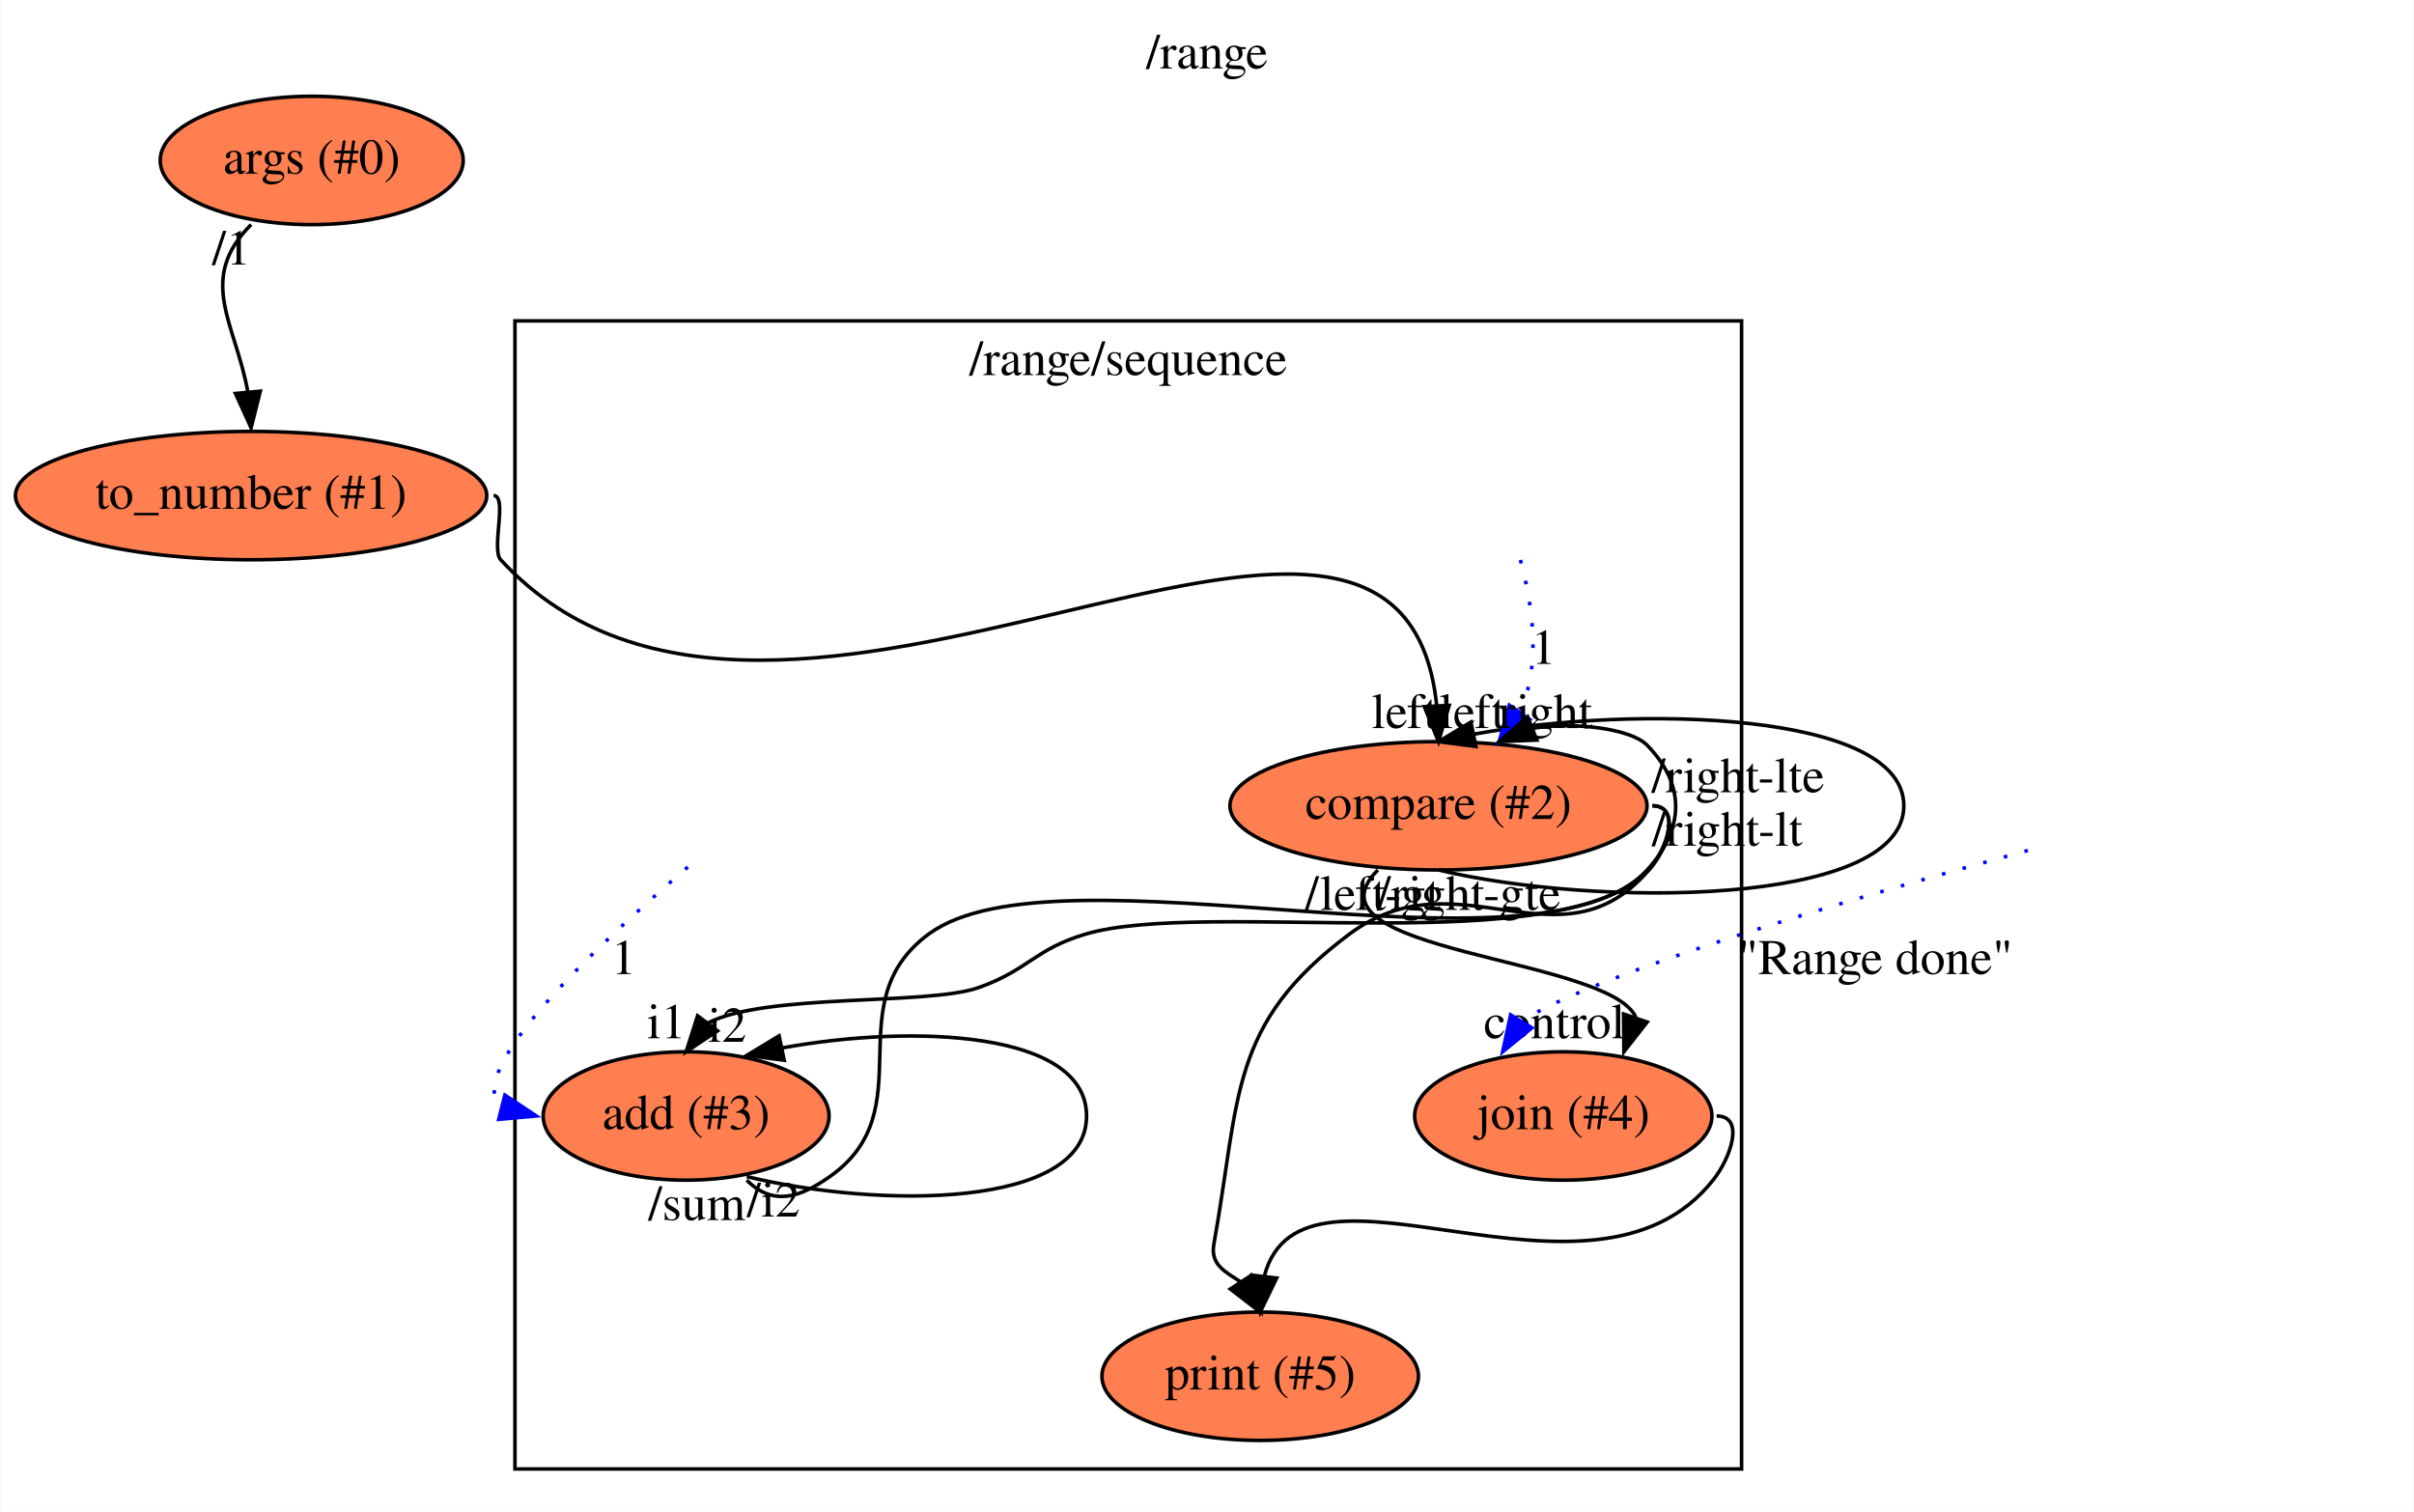
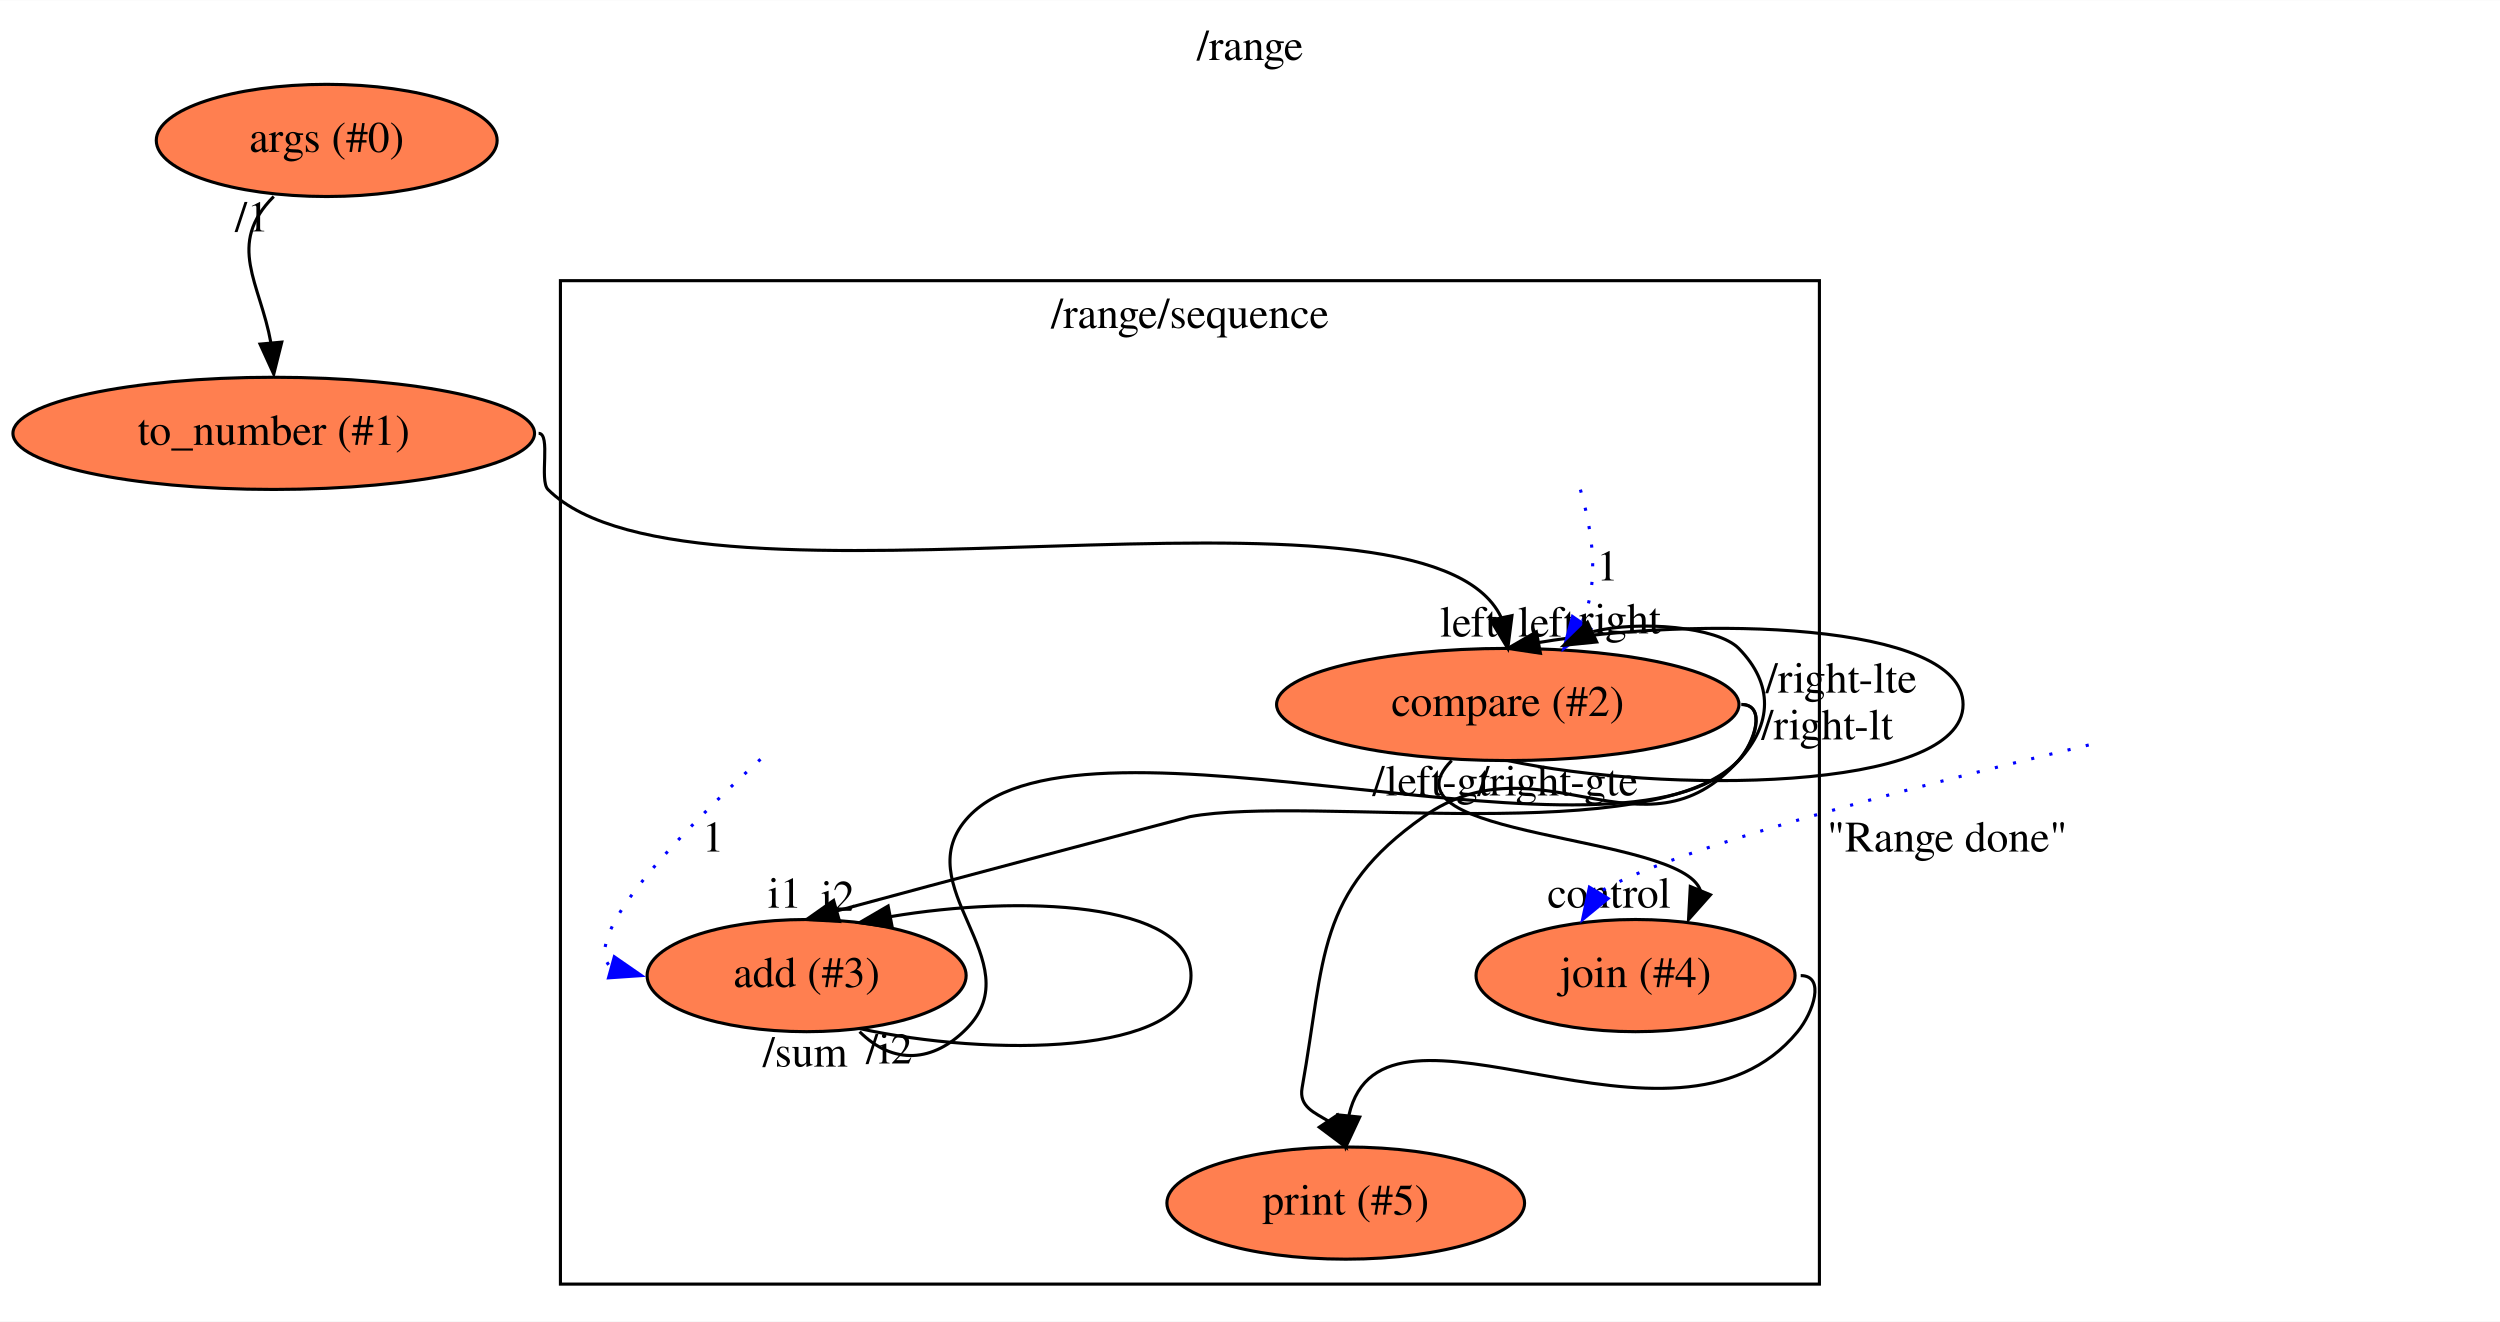
- <svg xmlns="http://www.w3.org/2000/svg" xmlns:xlink="http://www.w3.org/1999/xlink" width="677pt" height="424pt" viewBox="0.00 0.00 676.74 424.00">
+ <svg xmlns="http://www.w3.org/2000/svg" xmlns:xlink="http://www.w3.org/1999/xlink" width="802pt" height="424pt" viewBox="0.00 0.00 802.24 424.00">
  <g id="graph0" class="graph" transform="scale(1 1) rotate(0) translate(4 420)">
-     <polygon fill="white" stroke="transparent" points="-4,4 -4,-420 672.74,-420 672.74,4 -4,4" />
-     <text text-anchor="middle" x="334.37" y="-400.8" font-family="Times,serif" font-size="14.00">/range</text>
+     <polygon fill="white" stroke="transparent" points="-4,4 -4,-420 798.24,-420 798.24,4 -4,4" />
+     <text text-anchor="middle" x="397.12" y="-400.8" font-family="Times,serif" font-size="14.00">/range</text>
    <g id="clust1" class="cluster">
-       <polygon fill="none" stroke="black" points="140.29,-8 140.29,-330 484.29,-330 484.29,-8 140.29,-8" />
-       <text text-anchor="middle" x="312.29" y="-314.8" font-family="Times,serif" font-size="14.00">/range/sequence</text>
+       <polygon fill="none" stroke="black" points="175.84,-8 175.84,-330 579.84,-330 579.84,-8 175.84,-8" />
+       <text text-anchor="middle" x="377.84" y="-314.8" font-family="Times,serif" font-size="14.00">/range/sequence</text>
    </g>
    <g id="node1" class="node">
      <g id="a_node1">
-         <a xlink:href="file:///Users/andrew/workspace/flow/flowruntime/args/get.html" xlink:title="args (#0)">
-           <ellipse fill="coral" stroke="black" cx="83.29" cy="-375" rx="42.49" ry="18" />
-           <text text-anchor="middle" x="83.29" y="-371.3" font-family="Times,serif" font-size="14.00">args (#0)</text>
+         <a xlink:href="file:///home/andrew/workspace/flow/flowruntime/args/get.html" xlink:title="args (#0)">
+           <ellipse fill="coral" stroke="black" cx="100.84" cy="-375" rx="54.69" ry="18" />
+           <text text-anchor="middle" x="100.84" y="-371.3" font-family="Times,serif" font-size="14.00">args (#0)</text>
        </a>
      </g>
    </g>
    <g id="node2" class="node">
      <g id="a_node2">
-         <a xlink:href="file:///Users/andrew/workspace/flow/flowstdlib/fmt/to_number/to_number.html" xlink:title="to_number (#1)">
-           <ellipse fill="coral" stroke="black" cx="66.29" cy="-281" rx="66.09" ry="18" />
-           <text text-anchor="middle" x="66.29" y="-277.3" font-family="Times,serif" font-size="14.00">to_number (#1)</text>
+         <a xlink:href="file:///home/andrew/workspace/flow/flowstdlib/fmt/to_number/to_number.html" xlink:title="to_number (#1)">
+           <ellipse fill="coral" stroke="black" cx="83.84" cy="-281" rx="83.69" ry="18" />
+           <text text-anchor="middle" x="83.84" y="-277.3" font-family="Times,serif" font-size="14.00">to_number (#1)</text>
        </a>
      </g>
    </g>
    <g id="edge1" class="edge">
-       <path fill="none" stroke="black" d="M66.29,-357C50.9,-341.61 61.96,-329.28 65.38,-310.04" />
-       <polygon fill="black" stroke="black" points="68.87,-310.28 66.29,-300 61.9,-309.64 68.87,-310.28" />
-       <text text-anchor="middle" x="60.79" y="-345.8" font-family="Times,serif" font-size="14.00">/1</text>
+       <path fill="none" stroke="black" d="M83.84,-357C68.45,-341.61 79.51,-329.28 82.93,-310.04" />
+       <polygon fill="black" stroke="black" points="86.42,-310.28 83.84,-300 79.45,-309.64 86.42,-310.28" />
+       <text text-anchor="middle" x="76.84" y="-345.8" font-family="Times,serif" font-size="14.00">/1</text>
    </g>
    <g id="node3" class="node">
      <g id="a_node3">
-         <a xlink:href="file:///Users/andrew/workspace/flow/flowstdlib/control/compare_switch/compare_switch.html" xlink:title="compare (#2)">
-           <ellipse fill="coral" stroke="black" cx="399.29" cy="-194" rx="58.49" ry="18" />
-           <text text-anchor="middle" x="399.29" y="-190.3" font-family="Times,serif" font-size="14.00">compare (#2)</text>
+         <a xlink:href="file:///home/andrew/workspace/flow/flowstdlib/control/compare_switch/compare_switch.html" xlink:title="compare (#2)">
+           <ellipse fill="coral" stroke="black" cx="479.84" cy="-194" rx="74.19" ry="18" />
+           <text text-anchor="middle" x="479.84" y="-190.3" font-family="Times,serif" font-size="14.00">compare (#2)</text>
        </a>
      </g>
    </g>
    <g id="edge2" class="edge">
-       <path fill="none" stroke="black" d="M134.29,-281C138.32,-281 133.57,-265.96 136.29,-263 214.57,-178.12 388.35,-321.87 398.8,-222.07" />
-       <polygon fill="black" stroke="black" points="402.3,-222.16 399.29,-212 395.31,-221.82 402.3,-222.16" />
-       <text text-anchor="middle" x="389.79" y="-215.8" font-family="Times,serif" font-size="14.00">left</text>
+       <path fill="none" stroke="black" d="M168.84,-281C172.9,-281 168.97,-265.87 171.84,-263 218.34,-216.55 453.12,-274.59 477.75,-221.87" />
+       <polygon fill="black" stroke="black" points="481.19,-222.51 479.84,-212 474.35,-221.06 481.19,-222.51" />
+       <text text-anchor="middle" x="467.34" y="-215.8" font-family="Times,serif" font-size="14.00">left</text>
    </g>
    <g id="edge5" class="edge">
-       <path fill="none" stroke="black" d="M399.29,-176C442.79,-165.5 529.79,-165.5 529.79,-194 529.79,-220.44 454.91,-222.35 409.36,-214.11" />
-       <polygon fill="black" stroke="black" points="409.8,-210.62 399.29,-212 408.37,-217.47 409.8,-210.62" />
-       <text text-anchor="middle" x="408.79" y="-215.8" font-family="Times,serif" font-size="14.00">left</text>
-       <text text-anchor="middle" x="380.79" y="-164.8" font-family="Times,serif" font-size="14.00">/left-gt</text>
+       <path fill="none" stroke="black" d="M479.84,-176C528.54,-165.5 625.94,-165.5 625.94,-194 625.94,-220.66 540.69,-222.38 489.83,-213.89" />
+       <polygon fill="black" stroke="black" points="490.32,-210.43 479.84,-212 489.01,-217.3 490.32,-210.43" />
+       <text text-anchor="middle" x="492.34" y="-215.8" font-family="Times,serif" font-size="14.00">left</text>
+       <text text-anchor="middle" x="455.34" y="-164.8" font-family="Times,serif" font-size="14.00">/left-gt</text>
    </g>
    <g id="node5" class="node">
      <g id="a_node5">
-         <a xlink:href="file:///Users/andrew/workspace/flow/flowruntime/stdio/stdout.html" xlink:title="print (#5)">
-           <ellipse fill="coral" stroke="black" cx="349.29" cy="-34" rx="44.39" ry="18" />
-           <text text-anchor="middle" x="349.29" y="-30.3" font-family="Times,serif" font-size="14.00">print (#5)</text>
+         <a xlink:href="file:///home/andrew/workspace/flow/flowruntime/stdio/stdout.html" xlink:title="print (#5)">
+           <ellipse fill="coral" stroke="black" cx="427.84" cy="-34" rx="57.39" ry="18" />
+           <text text-anchor="middle" x="427.84" y="-30.3" font-family="Times,serif" font-size="14.00">print (#5)</text>
        </a>
      </g>
    </g>
    <g id="edge4" class="edge">
-       <path fill="none" stroke="black" d="M459.29,-194C467.31,-194 463.5,-182.09 458.29,-176 433.48,-146.99 404.89,-180.84 374.29,-158 340.48,-132.76 343.74,-112.53 336.29,-71 335.25,-65.18 339.76,-63.16 343.75,-60.51" />
-       <polygon fill="black" stroke="black" points="346.77,-62.29 349.29,-52 340.9,-58.47 346.77,-62.29" />
-       <text text-anchor="middle" x="483.29" y="-197.8" font-family="Times,serif" font-size="14.00">/right-lte</text>
+       <path fill="none" stroke="black" d="M554.84,-194C562.85,-194 559.16,-182 553.84,-176 523.61,-141.87 490.15,-184.21 452.84,-158 418.17,-133.64 421.32,-112.71 413.84,-71 412.74,-64.87 417.89,-63.02 422.24,-60.33" />
+       <polygon fill="black" stroke="black" points="425.17,-62.25 427.84,-52 419.36,-58.35 425.17,-62.25" />
+       <text text-anchor="middle" x="586.84" y="-197.8" font-family="Times,serif" font-size="14.00">/right-lte</text>
    </g>
    <g id="node6" class="node">
      <g id="a_node6">
-         <a xlink:href="file:///Users/andrew/workspace/flow/flowstdlib/math/add/add.html" xlink:title="add (#3)">
-           <ellipse fill="coral" stroke="black" cx="188.29" cy="-107" rx="40.09" ry="18" />
-           <text text-anchor="middle" x="188.29" y="-103.3" font-family="Times,serif" font-size="14.00">add (#3)</text>
+         <a xlink:href="file:///home/andrew/workspace/flow/flowstdlib/math/add/add.html" xlink:title="add (#3)">
+           <ellipse fill="coral" stroke="black" cx="254.84" cy="-107" rx="51.19" ry="18" />
+           <text text-anchor="middle" x="254.84" y="-103.3" font-family="Times,serif" font-size="14.00">add (#3)</text>
        </a>
      </g>
    </g>
    <g id="edge6" class="edge">
-       <path fill="none" stroke="black" d="M459.29,-194C467.31,-194 463.79,-181.83 458.29,-176 434.04,-150.3 334.17,-168.06 300.29,-158 286,-153.76 284.35,-147.97 270.29,-143 256,-137.95 210.8,-141.54 194.35,-133.06" />
-       <polygon fill="black" stroke="black" points="197.1,-130.89 188.29,-125 191.51,-135.1 197.1,-130.89" />
-       <text text-anchor="middle" x="182.79" y="-128.8" font-family="Times,serif" font-size="14.00">i1</text>
-       <text text-anchor="middle" x="480.29" y="-182.8" font-family="Times,serif" font-size="14.00">/right-lt</text>
+       <path fill="none" stroke="black" d="M554.84,-194C562.85,-194 559.38,-181.8 553.84,-176 526.7,-147.56 416.51,-165.12 377.84,-158 377.48,-157.93 293.37,-135.65 264.46,-127.74" />
+       <polygon fill="black" stroke="black" points="265.42,-124.37 254.84,-125 263.5,-131.11 265.42,-124.37" />
+       <text text-anchor="middle" x="247.84" y="-128.8" font-family="Times,serif" font-size="14.00">i1</text>
+       <text text-anchor="middle" x="582.34" y="-182.8" font-family="Times,serif" font-size="14.00">/right-lt</text>
    </g>
    <g id="node7" class="node">
      <g id="a_node7">
-         <a xlink:href="file:///Users/andrew/workspace/flow/flowstdlib/control/join/join.html" xlink:title="join (#4)">
-           <ellipse fill="coral" stroke="black" cx="434.29" cy="-107" rx="41.69" ry="18" />
-           <text text-anchor="middle" x="434.29" y="-103.3" font-family="Times,serif" font-size="14.00">join (#4)</text>
+         <a xlink:href="file:///home/andrew/workspace/flow/flowstdlib/control/join/join.html" xlink:title="join (#4)">
+           <ellipse fill="coral" stroke="black" cx="520.84" cy="-107" rx="51.19" ry="18" />
+           <text text-anchor="middle" x="520.84" y="-103.3" font-family="Times,serif" font-size="14.00">join (#4)</text>
        </a>
      </g>
    </g>
    <g id="edge7" class="edge">
-       <path fill="none" stroke="black" d="M382.29,-176C359.12,-152.83 446.65,-151.73 454.61,-134.77" />
-       <polygon fill="black" stroke="black" points="457.82,-133.34 451.29,-125 451.2,-135.59 457.82,-133.34" />
-       <text text-anchor="middle" x="431.79" y="-128.8" font-family="Times,serif" font-size="14.00">control</text>
-       <text text-anchor="middle" x="407.79" y="-164.8" font-family="Times,serif" font-size="14.00">/right-gte</text>
+       <path fill="none" stroke="black" d="M461.84,-176C436.67,-150.83 535.76,-152.68 541.66,-134.27" />
+       <polygon fill="black" stroke="black" points="544.88,-132.92 537.84,-125 538.41,-135.58 544.88,-132.92" />
+       <text text-anchor="middle" x="512.34" y="-128.8" font-family="Times,serif" font-size="14.00">control</text>
+       <text text-anchor="middle" x="495.84" y="-164.8" font-family="Times,serif" font-size="14.00">/right-gte</text>
    </g>
    <g id="edge3" class="edge">
-       <path fill="none" stroke="blue" stroke-dasharray="1,5" d="M422.26,-262.94C425.68,-250.33 428.2,-233.18 422.04,-220.21" />
-       <polygon fill="blue" stroke="blue" points="424.9,-218.18 416.29,-212 419.16,-222.2 424.9,-218.18" />
-       <text text-anchor="middle" x="428.79" y="-233.8" font-family="Times,serif" font-size="14.00">1</text>
+       <path fill="none" stroke="blue" stroke-dasharray="1,5" d="M503.14,-262.94C506.77,-250.46 509.56,-233.51 503.73,-220.58" />
+       <polygon fill="blue" stroke="blue" points="506.38,-218.27 497.84,-212 500.61,-222.23 506.38,-218.27" />
+       <text text-anchor="middle" x="511.84" y="-233.8" font-family="Times,serif" font-size="14.00">1</text>
    </g>
    <g id="edge10" class="edge">
-       <path fill="none" stroke="black" d="M205.29,-89C212.62,-81.67 220.12,-84.03 228.59,-90 255.28,-108.79 230.05,-138.6 256.29,-158 292.45,-184.72 427.45,-142.83 457.79,-176 468.29,-187.48 468.66,-199.87 457.79,-211 453.11,-215.8 436.77,-217.59 425.68,-215.72" />
-       <polygon fill="black" stroke="black" points="426.88,-212.43 416.29,-212 424.3,-218.94 426.88,-212.43" />
-       <text text-anchor="middle" x="429.29" y="-215.8" font-family="Times,serif" font-size="14.00">right</text>
-       <text text-anchor="middle" x="191.29" y="-77.8" font-family="Times,serif" font-size="14.00">/sum</text>
+       <path fill="none" stroke="black" d="M271.84,-89C282.64,-78.2 295.5,-79.1 306.19,-90 327.35,-111.58 286.16,-135.97 306.84,-158 344.53,-198.14 516.45,-135.68 553.94,-176 564.83,-187.72 565.15,-200.59 553.94,-212 547.11,-218.95 522.09,-221.03 507.27,-217.41" />
+       <polygon fill="black" stroke="black" points="508.38,-214.06 497.84,-213 505.42,-220.4 508.38,-214.06" />
+       <text text-anchor="middle" x="515.84" y="-216.8" font-family="Times,serif" font-size="14.00">right</text>
+       <text text-anchor="middle" x="254.34" y="-77.8" font-family="Times,serif" font-size="14.00">/sum</text>
    </g>
    <g id="edge9" class="edge">
-       <path fill="none" stroke="black" d="M205.29,-90C242.73,-81 300.59,-81 300.59,-107 300.59,-130.77 252.24,-132.81 215.35,-126.11" />
-       <polygon fill="black" stroke="black" points="215.8,-122.63 205.29,-124 214.36,-129.48 215.8,-122.63" />
-       <text text-anchor="middle" x="199.79" y="-127.8" font-family="Times,serif" font-size="14.00">i2</text>
-       <text text-anchor="middle" x="212.79" y="-78.8" font-family="Times,serif" font-size="14.00">/i2</text>
+       <path fill="none" stroke="black" d="M271.84,-90C312.96,-81 378.19,-81 378.19,-107 378.19,-130.97 322.75,-132.84 281.88,-125.94" />
+       <polygon fill="black" stroke="black" points="282.32,-122.46 271.84,-124 281,-129.33 282.32,-122.46" />
+       <text text-anchor="middle" x="264.84" y="-127.8" font-family="Times,serif" font-size="14.00">i2</text>
+       <text text-anchor="middle" x="281.34" y="-78.8" font-family="Times,serif" font-size="14.00">/i2</text>
    </g>
    <g id="edge12" class="edge">
-       <path fill="none" stroke="black" d="M477.29,-107C485.31,-107 481.28,-95.27 476.29,-89 442.15,-46.03 361.07,-102.29 350.45,-62.11" />
-       <polygon fill="black" stroke="black" points="353.91,-61.54 349.29,-52 346.95,-62.33 353.91,-61.54" />
+       <path fill="none" stroke="black" d="M573.84,-107C581.85,-107 577.93,-95.19 572.84,-89 533.07,-40.64 439.68,-109.49 428.87,-62.23" />
+       <polygon fill="black" stroke="black" points="432.32,-61.6 427.84,-52 425.36,-62.3 432.32,-61.6" />
    </g>
    <g id="edge8" class="edge">
-       <path fill="none" stroke="blue" stroke-dasharray="1,5" d="M188.77,-176.82C163.86,-155.42 125.25,-119.24 136.49,-109.48" />
-       <polygon fill="blue" stroke="blue" points="137.46,-112.85 146.29,-107 135.74,-106.06 137.46,-112.85" />
-       <text text-anchor="middle" x="170.79" y="-146.8" font-family="Times,serif" font-size="14.00">1</text>
+       <path fill="none" stroke="blue" stroke-dasharray="1,5" d="M240.03,-176.42C216.8,-155.14 181.54,-119.76 191.94,-109.73" />
+       <polygon fill="blue" stroke="blue" points="193.13,-113.03 201.84,-107 191.27,-106.28 193.13,-113.03" />
+       <text text-anchor="middle" x="224.84" y="-146.8" font-family="Times,serif" font-size="14.00">1</text>
    </g>
    <g id="edge11" class="edge">
-       <path fill="none" stroke="blue" stroke-dasharray="1,5" d="M564.58,-181.47C516.71,-168.43 443.89,-147.24 422.52,-133.56" />
-       <polygon fill="blue" stroke="blue" points="425.49,-131.72 417.29,-125 419.51,-135.36 425.49,-131.72" />
-       <text text-anchor="middle" x="521.79" y="-146.8" font-family="Times,serif" font-size="14.00">"Range done"</text>
+       <path fill="none" stroke="blue" stroke-dasharray="1,5" d="M666.27,-181C611.94,-168.12 531.95,-147.63 509.15,-133.74" />
+       <polygon fill="blue" stroke="blue" points="512.03,-131.73 503.84,-125 506.04,-135.36 512.03,-131.73" />
+       <text text-anchor="middle" x="620.84" y="-146.8" font-family="Times,serif" font-size="14.00">"Range done"</text>
    </g>
  </g>
</svg>
